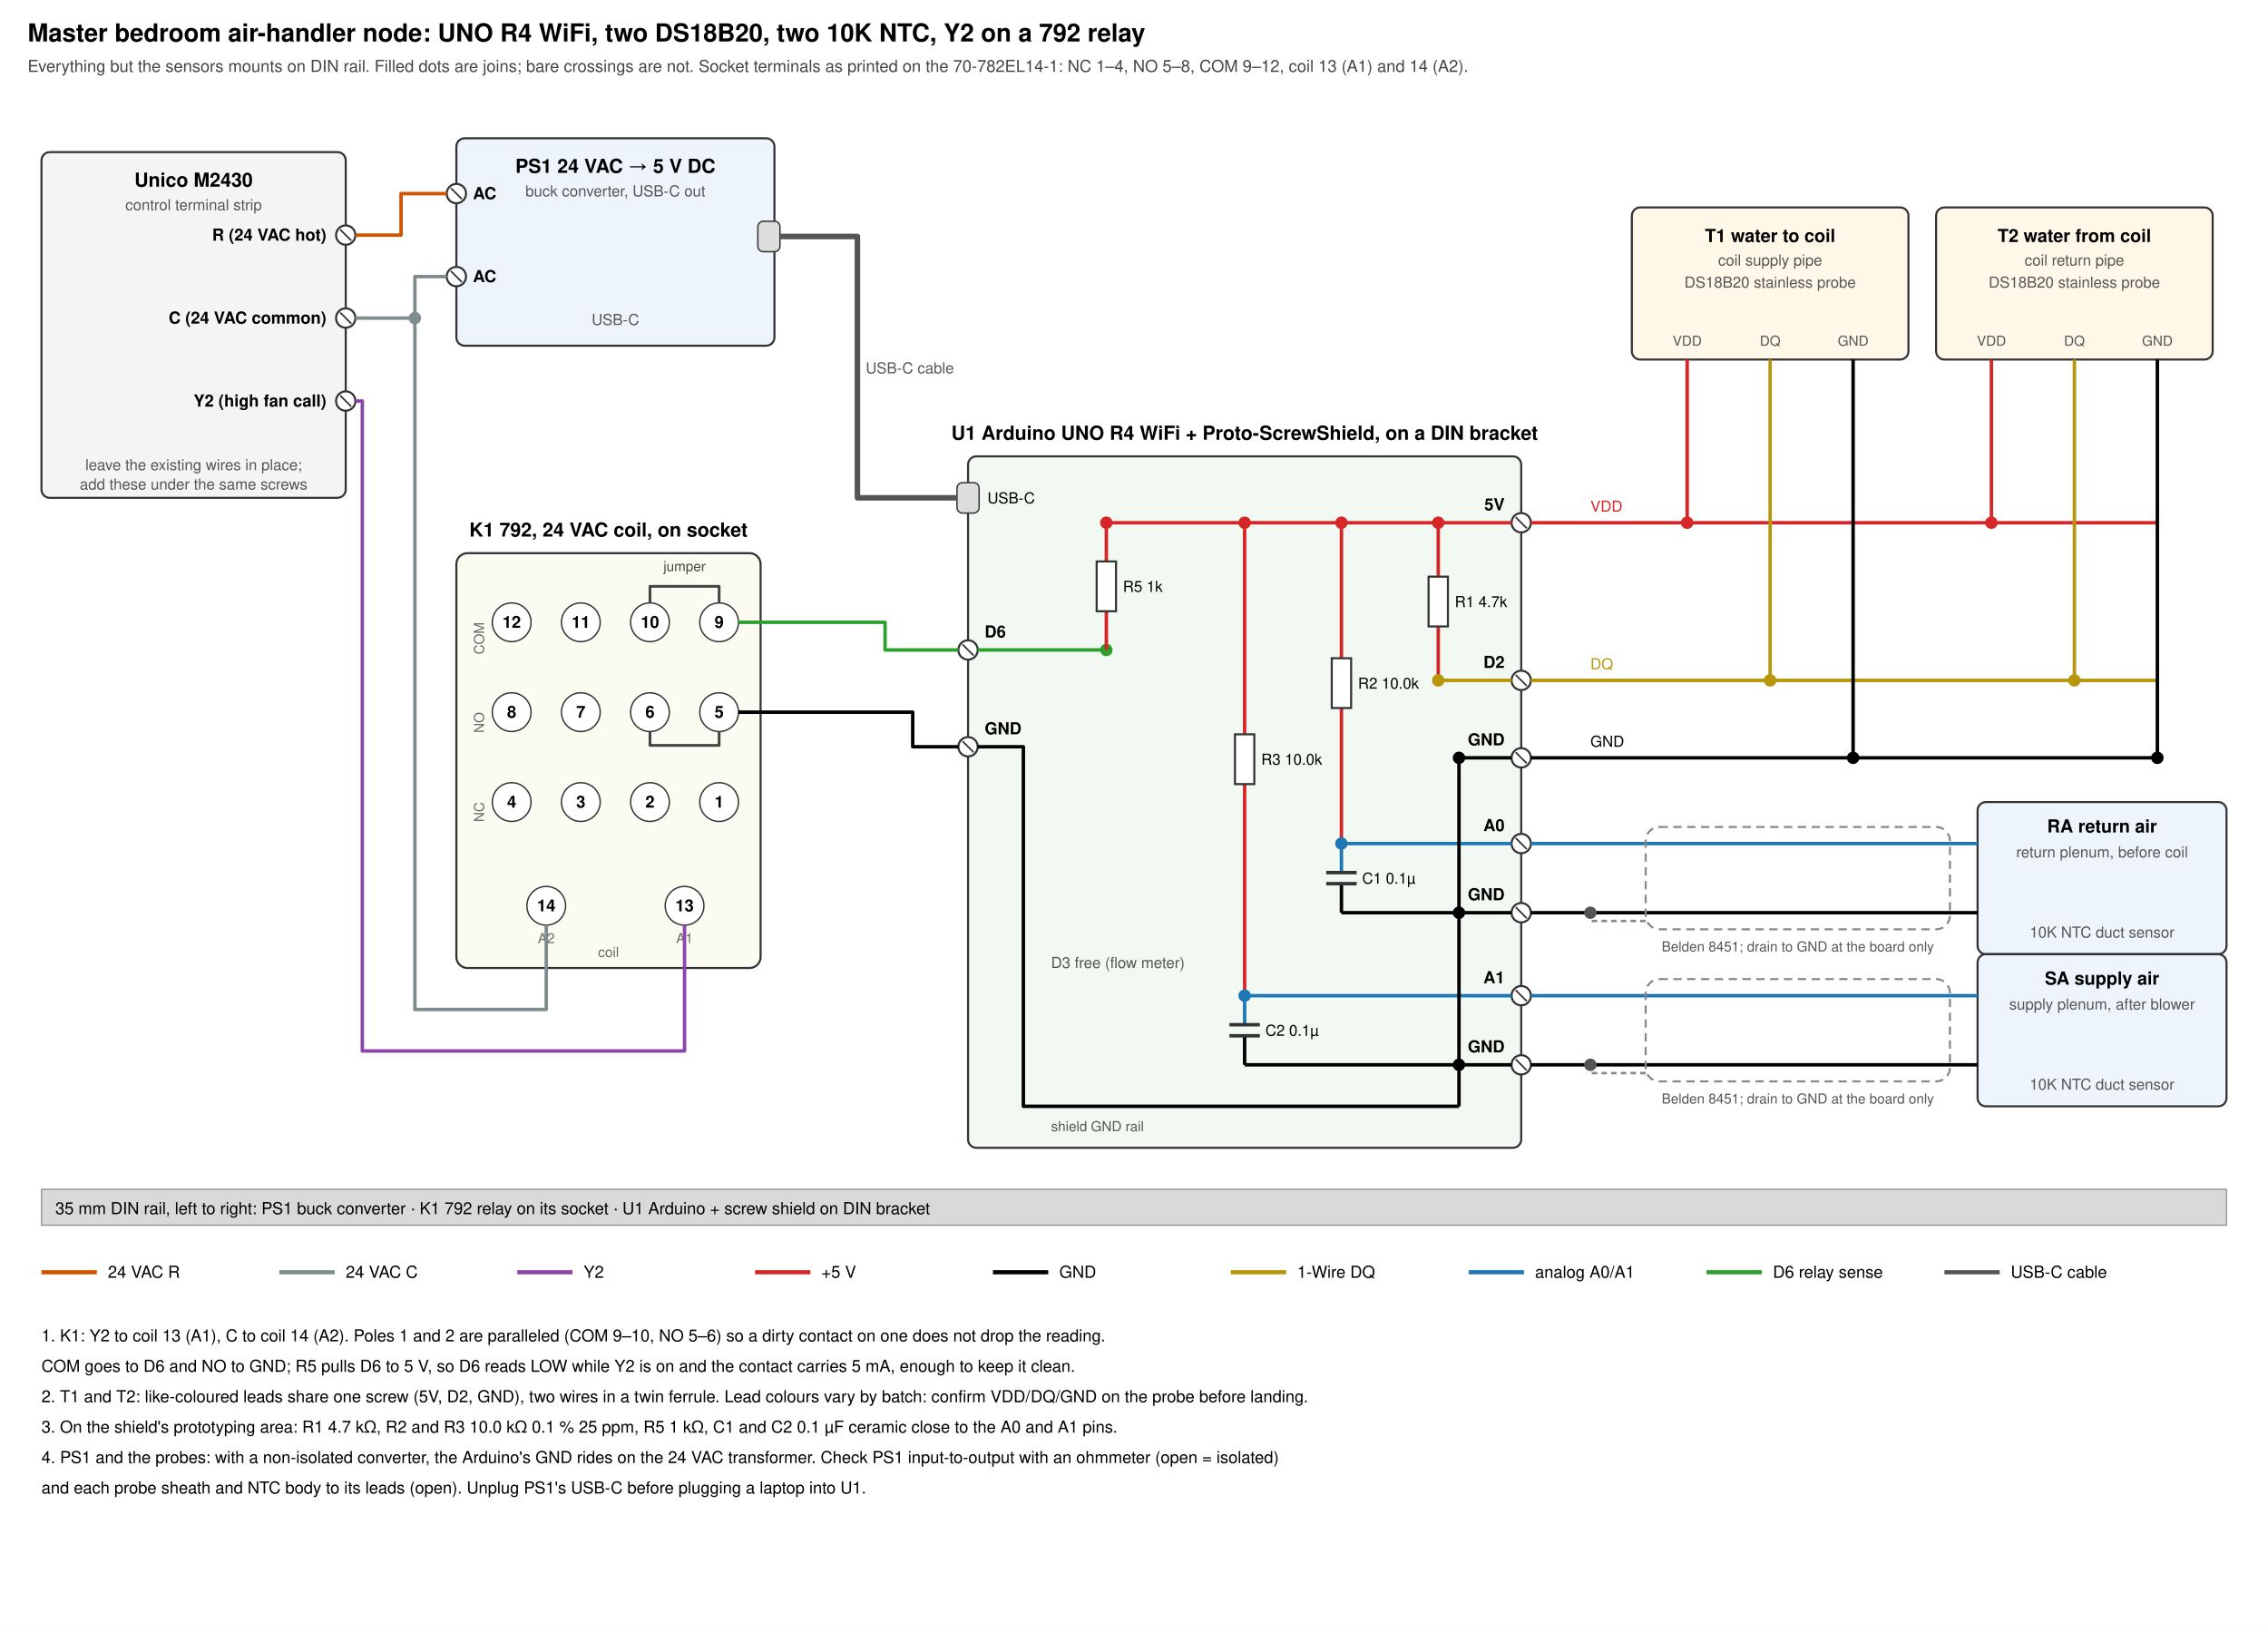
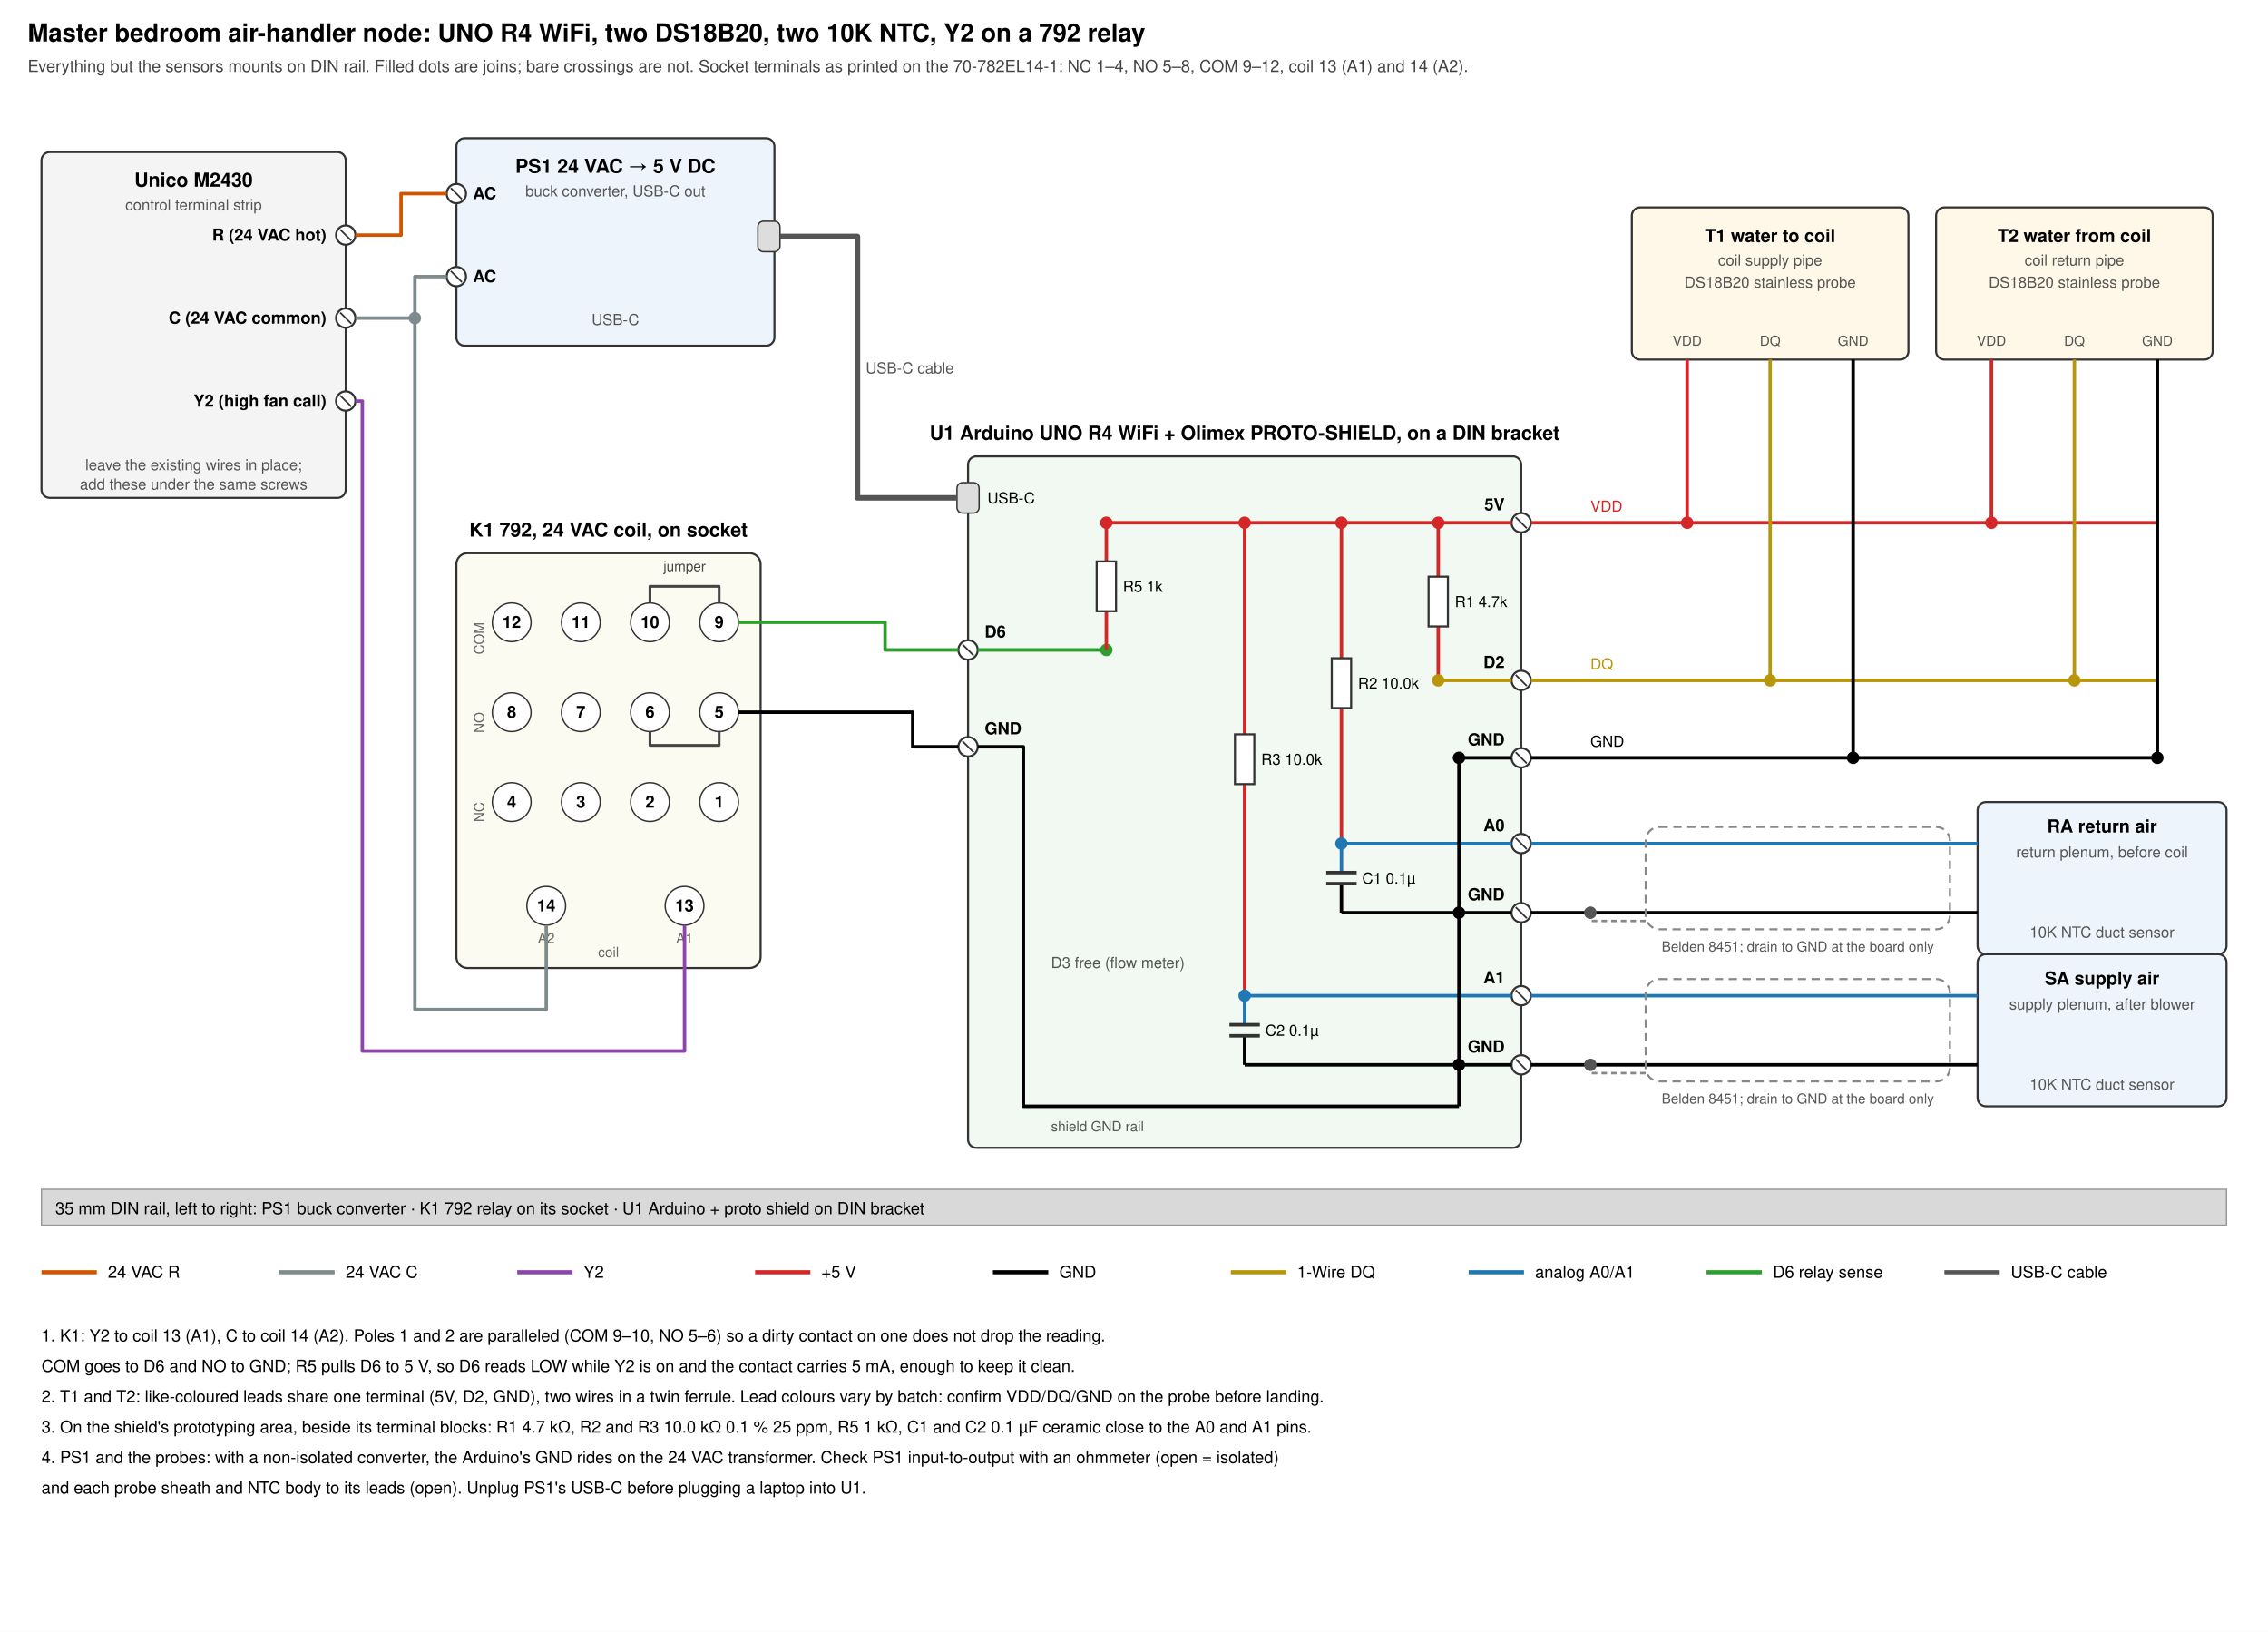
<svg xmlns="http://www.w3.org/2000/svg" width="1640" height="1180" viewBox="0 0 1640 1180" font-family="Helvetica, Arial, sans-serif" font-size="13">
  <rect width="1640" height="1180" fill="#ffffff" />
  <text x="20" y="30" font-size="18" text-anchor="start" font-weight="bold" fill="#000">Master bedroom air-handler node: UNO R4 WiFi, two DS18B20, two 10K NTC, Y2 on a 792 relay</text>
  <text x="20" y="52" font-size="12" text-anchor="start" font-weight="normal" fill="#444">Everything but the sensors mounts on DIN rail. Filled dots are joins; bare crossings are not. Socket terminals as printed on the 70-782EL14-1: NC 1–4, NO 5–8, COM 9–12, coil 13 (A1) and 14 (A2).</text>
  <rect x="30" y="110" width="220" height="250" rx="6" fill="#f4f4f4" stroke="#333" stroke-width="1.5" />
  <text x="140" y="135" font-size="14" text-anchor="middle" font-weight="bold" fill="#000">Unico M2430</text>
  <text x="140" y="152" font-size="11" text-anchor="middle" font-weight="normal" fill="#555">control terminal strip</text>
  <circle cx="250" cy="170" r="7" fill="#fff" stroke="#333" stroke-width="1.5" />
  <line x1="246" y1="166" x2="254" y2="174" stroke="#333" stroke-width="1.2" />
  <text x="236" y="174" text-anchor="end" font-size="12" font-weight="bold">R  (24 VAC hot)</text>
  <circle cx="250" cy="230" r="7" fill="#fff" stroke="#333" stroke-width="1.5" />
  <line x1="246" y1="226" x2="254" y2="234" stroke="#333" stroke-width="1.2" />
  <text x="236" y="234" text-anchor="end" font-size="12" font-weight="bold">C  (24 VAC common)</text>
  <circle cx="250" cy="290" r="7" fill="#fff" stroke="#333" stroke-width="1.5" />
  <line x1="246" y1="286" x2="254" y2="294" stroke="#333" stroke-width="1.2" />
  <text x="236" y="294" text-anchor="end" font-size="12" font-weight="bold">Y2 (high fan call)</text>
  <text x="140" y="340" font-size="11" text-anchor="middle" font-weight="normal" fill="#555">leave the existing wires in place;</text>
  <text x="140" y="354" font-size="11" text-anchor="middle" font-weight="normal" fill="#555">add these under the same screws</text>
  <rect x="330" y="100" width="230" height="150" rx="6" fill="#eef4fb" stroke="#333" stroke-width="1.5" />
  <text x="445" y="125" font-size="14" text-anchor="middle" font-weight="bold" fill="#000">PS1  24 VAC → 5 V DC</text>
  <text x="445" y="142" font-size="11" text-anchor="middle" font-weight="normal" fill="#555">buck converter, USB-C out</text>
  <circle cx="330" cy="140" r="7" fill="#fff" stroke="#333" stroke-width="1.5" />
  <line x1="326" y1="136" x2="334" y2="144" stroke="#333" stroke-width="1.2" />
  <text x="342" y="144" text-anchor="start" font-size="12" font-weight="bold">AC</text>
  <circle cx="330" cy="200" r="7" fill="#fff" stroke="#333" stroke-width="1.5" />
  <line x1="326" y1="196" x2="334" y2="204" stroke="#333" stroke-width="1.2" />
  <text x="342" y="204" text-anchor="start" font-size="12" font-weight="bold">AC</text>
  <rect x="548" y="160" width="16" height="22" rx="4" fill="#ddd" stroke="#333" />
  <text x="445" y="235" font-size="11" text-anchor="middle" font-weight="normal" fill="#555">USB-C</text>
  <polyline points="257,170 290,170 290,140 323,140" fill="none" stroke="#d35400" stroke-width="2.5" stroke-linejoin="round" />
  <polyline points="257,230 300,230 300,200 323,200" fill="none" stroke="#7f8c8d" stroke-width="2.5" stroke-linejoin="round" />
  <circle cx="300" cy="230" r="4.5" fill="#7f8c8d" />
  <rect x="330" y="400" width="220" height="300" rx="8" fill="#fbfbf2" stroke="#333" stroke-width="1.5" />
  <circle cx="370" cy="450" r="14" fill="#fff" stroke="#333" />
  <text x="370" y="454" font-size="12" text-anchor="middle" font-weight="bold" fill="#000">12</text>
  <circle cx="420" cy="450" r="14" fill="#fff" stroke="#333" />
  <text x="420" y="454" font-size="12" text-anchor="middle" font-weight="bold" fill="#000">11</text>
  <circle cx="470" cy="450" r="14" fill="#fff" stroke="#333" />
  <text x="470" y="454" font-size="12" text-anchor="middle" font-weight="bold" fill="#000">10</text>
  <circle cx="520" cy="450" r="14" fill="#fff" stroke="#333" />
  <text x="520" y="454" font-size="12" text-anchor="middle" font-weight="bold" fill="#000">9</text>
  <circle cx="370" cy="515" r="14" fill="#fff" stroke="#333" />
  <text x="370" y="519" font-size="12" text-anchor="middle" font-weight="bold" fill="#000">8</text>
  <circle cx="420" cy="515" r="14" fill="#fff" stroke="#333" />
  <text x="420" y="519" font-size="12" text-anchor="middle" font-weight="bold" fill="#000">7</text>
  <circle cx="470" cy="515" r="14" fill="#fff" stroke="#333" />
  <text x="470" y="519" font-size="12" text-anchor="middle" font-weight="bold" fill="#000">6</text>
  <circle cx="520" cy="515" r="14" fill="#fff" stroke="#333" />
  <text x="520" y="519" font-size="12" text-anchor="middle" font-weight="bold" fill="#000">5</text>
  <circle cx="370" cy="580" r="14" fill="#fff" stroke="#333" />
  <text x="370" y="584" font-size="12" text-anchor="middle" font-weight="bold" fill="#000">4</text>
  <circle cx="420" cy="580" r="14" fill="#fff" stroke="#333" />
  <text x="420" y="584" font-size="12" text-anchor="middle" font-weight="bold" fill="#000">3</text>
  <circle cx="470" cy="580" r="14" fill="#fff" stroke="#333" />
  <text x="470" y="584" font-size="12" text-anchor="middle" font-weight="bold" fill="#000">2</text>
  <circle cx="520" cy="580" r="14" fill="#fff" stroke="#333" />
  <text x="520" y="584" font-size="12" text-anchor="middle" font-weight="bold" fill="#000">1</text>
  <circle cx="395" cy="655" r="14" fill="#fff" stroke="#333" />
  <text x="395" y="659" font-size="12" text-anchor="middle" font-weight="bold" fill="#000">14</text>
  <circle cx="495" cy="655" r="14" fill="#fff" stroke="#333" />
  <text x="495" y="659" font-size="12" text-anchor="middle" font-weight="bold" fill="#000">13</text>
  <text x="350" y="450" font-size="10" fill="#666" text-anchor="end" transform="rotate(-90 350 450)">COM</text>
  <text x="350" y="515" font-size="10" fill="#666" text-anchor="end" transform="rotate(-90 350 515)">NO</text>
  <text x="350" y="580" font-size="10" fill="#666" text-anchor="end" transform="rotate(-90 350 580)">NC</text>
  <text x="395" y="682" font-size="10" text-anchor="middle" font-weight="normal" fill="#666">A2</text>
  <text x="495" y="682" font-size="10" text-anchor="middle" font-weight="normal" fill="#666">A1</text>
  <text x="440" y="692" font-size="10" text-anchor="middle" font-weight="normal" fill="#666">coil</text>
  <text x="440" y="388" font-size="14" text-anchor="middle" font-weight="bold" fill="#000">K1  792, 24 VAC coil, on socket</text>
  <polyline points="257,290 262,290 262,760 495,760 495,669" fill="none" stroke="#8e44ad" stroke-width="2.5" stroke-linejoin="round" />
  <polyline points="300,230 300,730 395,730 395,669" fill="none" stroke="#7f8c8d" stroke-width="2.5" stroke-linejoin="round" />
  <polyline points="470,436 470,424 520,424 520,436" fill="none" stroke="#444" stroke-width="2" stroke-linejoin="round" />
  <polyline points="470,529 470,539 520,539 520,529" fill="none" stroke="#444" stroke-width="2" stroke-linejoin="round" />
  <text x="495" y="413" font-size="10" text-anchor="middle" font-weight="normal" fill="#444">jumper</text>
  <rect x="700" y="330" width="400" height="500" rx="6" fill="#f2f8f2" stroke="#333" stroke-width="1.5" />
-   <text x="900" y="318" font-size="14" text-anchor="middle" font-weight="bold" fill="#000">U1  Arduino UNO R4 WiFi + Proto-ScrewShield, on a DIN bracket</text>
+   <text x="900" y="318" font-size="14" text-anchor="middle" font-weight="bold" fill="#000">U1  Arduino UNO R4 WiFi + Olimex PROTO-SHIELD, on a DIN bracket</text>
  <rect x="692" y="349" width="16" height="22" rx="4" fill="#ddd" stroke="#333" />
  <text x="714" y="364" font-size="11" text-anchor="start" font-weight="normal" fill="#000">USB-C</text>
  <polyline points="564,171 620,171 620,360 692,360" fill="none" stroke="#555555" stroke-width="4" stroke-linejoin="round" />
  <text x="626" y="270" font-size="11" text-anchor="start" font-weight="normal" fill="#555">USB-C cable</text>
  <circle cx="700" cy="470" r="7" fill="#fff" stroke="#333" stroke-width="1.5" />
  <line x1="696" y1="466" x2="704" y2="474" stroke="#333" stroke-width="1.2" />
  <text x="712" y="461" text-anchor="start" font-size="12" font-weight="bold">D6</text>
  <circle cx="700" cy="540" r="7" fill="#fff" stroke="#333" stroke-width="1.5" />
  <line x1="696" y1="536" x2="704" y2="544" stroke="#333" stroke-width="1.2" />
  <text x="712" y="531" text-anchor="start" font-size="12" font-weight="bold">GND</text>
  <polyline points="534,450 640,450 640,470 693,470" fill="none" stroke="#2ca02c" stroke-width="2.5" stroke-linejoin="round" />
  <polyline points="534,515 660,515 660,540 693,540" fill="none" stroke="#000000" stroke-width="2.5" stroke-linejoin="round" />
  <circle cx="1100" cy="378" r="7" fill="#fff" stroke="#333" stroke-width="1.5" />
  <line x1="1096" y1="374" x2="1104" y2="382" stroke="#333" stroke-width="1.2" />
  <text x="1088" y="369" text-anchor="end" font-size="12" font-weight="bold">5V</text>
  <circle cx="1100" cy="492" r="7" fill="#fff" stroke="#333" stroke-width="1.5" />
  <line x1="1096" y1="488" x2="1104" y2="496" stroke="#333" stroke-width="1.2" />
  <text x="1088" y="483" text-anchor="end" font-size="12" font-weight="bold">D2</text>
  <circle cx="1100" cy="548" r="7" fill="#fff" stroke="#333" stroke-width="1.5" />
  <line x1="1096" y1="544" x2="1104" y2="552" stroke="#333" stroke-width="1.2" />
  <text x="1088" y="539" text-anchor="end" font-size="12" font-weight="bold">GND</text>
  <circle cx="1100" cy="610" r="7" fill="#fff" stroke="#333" stroke-width="1.5" />
  <line x1="1096" y1="606" x2="1104" y2="614" stroke="#333" stroke-width="1.2" />
  <text x="1088" y="601" text-anchor="end" font-size="12" font-weight="bold">A0</text>
  <circle cx="1100" cy="660" r="7" fill="#fff" stroke="#333" stroke-width="1.5" />
  <line x1="1096" y1="656" x2="1104" y2="664" stroke="#333" stroke-width="1.2" />
  <text x="1088" y="651" text-anchor="end" font-size="12" font-weight="bold">GND</text>
  <circle cx="1100" cy="720" r="7" fill="#fff" stroke="#333" stroke-width="1.5" />
  <line x1="1096" y1="716" x2="1104" y2="724" stroke="#333" stroke-width="1.2" />
  <text x="1088" y="711" text-anchor="end" font-size="12" font-weight="bold">A1</text>
  <circle cx="1100" cy="770" r="7" fill="#fff" stroke="#333" stroke-width="1.5" />
  <line x1="1096" y1="766" x2="1104" y2="774" stroke="#333" stroke-width="1.2" />
  <text x="1088" y="761" text-anchor="end" font-size="12" font-weight="bold">GND</text>
  <polyline points="800,378 1093,378" fill="none" stroke="#d62728" stroke-width="2.5" stroke-linejoin="round" />
  <polyline points="707,470 800,470" fill="none" stroke="#2ca02c" stroke-width="2.5" stroke-linejoin="round" />
  <circle cx="800" cy="470" r="4.5" fill="#2ca02c" />
  <polyline points="800,378 800,406.0" fill="none" stroke="#d62728" stroke-width="2.5" stroke-linejoin="round" />
  <polyline points="800,442.0 800,470" fill="none" stroke="#d62728" stroke-width="2.5" stroke-linejoin="round" />
  <rect x="793" y="406.0" width="14" height="36" fill="#fff" stroke="#333" stroke-width="1.5" />
  <text x="812" y="428.0" font-size="11" text-anchor="start" font-weight="normal" fill="#000">R5 1k</text>
  <circle cx="800" cy="378" r="4.5" fill="#d62728" />
  <polyline points="1040,378 1040,417.0" fill="none" stroke="#d62728" stroke-width="2.5" stroke-linejoin="round" />
  <polyline points="1040,453.0 1040,492" fill="none" stroke="#d62728" stroke-width="2.5" stroke-linejoin="round" />
  <rect x="1033" y="417.0" width="14" height="36" fill="#fff" stroke="#333" stroke-width="1.5" />
  <text x="1052" y="439.0" font-size="11" text-anchor="start" font-weight="normal" fill="#000">R1 4.7k</text>
  <circle cx="1040" cy="378" r="4.5" fill="#d62728" />
  <polyline points="1040,492 1093,492" fill="none" stroke="#b8960b" stroke-width="2.5" stroke-linejoin="round" />
  <circle cx="1040" cy="492" r="4.5" fill="#b8960b" />
  <polyline points="970,378 970,476.0" fill="none" stroke="#d62728" stroke-width="2.5" stroke-linejoin="round" />
  <polyline points="970,512.0 970,610" fill="none" stroke="#d62728" stroke-width="2.5" stroke-linejoin="round" />
  <rect x="963" y="476.0" width="14" height="36" fill="#fff" stroke="#333" stroke-width="1.5" />
  <text x="982" y="498.0" font-size="11" text-anchor="start" font-weight="normal" fill="#000">R2 10.0k</text>
  <circle cx="970" cy="378" r="4.5" fill="#d62728" />
  <polyline points="970,610 1093,610" fill="none" stroke="#1f77b4" stroke-width="2.5" stroke-linejoin="round" />
  <circle cx="970" cy="610" r="4.5" fill="#1f77b4" />
  <polyline points="970,610 970,631.0" fill="none" stroke="#1f77b4" stroke-width="2.5" stroke-linejoin="round" />
  <polyline points="970,639.0 970,660" fill="none" stroke="#000000" stroke-width="2.5" stroke-linejoin="round" />
  <line x1="959" y1="631.0" x2="981" y2="631.0" stroke="#333" stroke-width="2.5" />
  <line x1="959" y1="639.0" x2="981" y2="639.0" stroke="#333" stroke-width="2.5" />
  <text x="985" y="639.0" font-size="11" text-anchor="start" font-weight="normal" fill="#000">C1 0.1µ</text>
  <polyline points="970,660 1093,660" fill="none" stroke="#000000" stroke-width="2.5" stroke-linejoin="round" />
  <polyline points="900,378 900,531.0" fill="none" stroke="#d62728" stroke-width="2.5" stroke-linejoin="round" />
  <polyline points="900,567.0 900,720" fill="none" stroke="#d62728" stroke-width="2.5" stroke-linejoin="round" />
  <rect x="893" y="531.0" width="14" height="36" fill="#fff" stroke="#333" stroke-width="1.5" />
  <text x="912" y="553.0" font-size="11" text-anchor="start" font-weight="normal" fill="#000">R3 10.0k</text>
  <circle cx="900" cy="378" r="4.5" fill="#d62728" />
  <polyline points="900,720 1093,720" fill="none" stroke="#1f77b4" stroke-width="2.5" stroke-linejoin="round" />
  <circle cx="900" cy="720" r="4.5" fill="#1f77b4" />
  <polyline points="900,720 900,741.0" fill="none" stroke="#1f77b4" stroke-width="2.5" stroke-linejoin="round" />
  <polyline points="900,749.0 900,770" fill="none" stroke="#000000" stroke-width="2.5" stroke-linejoin="round" />
  <line x1="889" y1="741.0" x2="911" y2="741.0" stroke="#333" stroke-width="2.5" />
  <line x1="889" y1="749.0" x2="911" y2="749.0" stroke="#333" stroke-width="2.5" />
  <text x="915" y="749.0" font-size="11" text-anchor="start" font-weight="normal" fill="#000">C2 0.1µ</text>
  <polyline points="900,770 1093,770" fill="none" stroke="#000000" stroke-width="2.5" stroke-linejoin="round" />
  <polyline points="1055,548 1055,800" fill="none" stroke="#000000" stroke-width="2.5" stroke-linejoin="round" />
  <polyline points="1093,548 1055,548" fill="none" stroke="#000000" stroke-width="2.5" stroke-linejoin="round" />
  <circle cx="1055" cy="548" r="4.5" fill="#000" />
  <circle cx="1055" cy="660" r="4.5" fill="#000" />
  <circle cx="1055" cy="770" r="4.5" fill="#000" />
  <polyline points="707,540 740,540 740,800 1055,800" fill="none" stroke="#000000" stroke-width="2.5" stroke-linejoin="round" />
  <text x="760" y="818" font-size="10" text-anchor="start" font-weight="normal" fill="#555">shield GND rail</text>
  <text x="760" y="700" font-size="11" text-anchor="start" font-weight="normal" fill="#555">D3 free (flow meter)</text>
  <polyline points="1107,378 1560,378" fill="none" stroke="#d62728" stroke-width="2.5" stroke-linejoin="round" />
  <polyline points="1107,492 1560,492" fill="none" stroke="#b8960b" stroke-width="2.5" stroke-linejoin="round" />
  <polyline points="1107,548 1560,548" fill="none" stroke="#000000" stroke-width="2.5" stroke-linejoin="round" />
  <text x="1150" y="370" font-size="11" text-anchor="start" font-weight="normal" fill="#d62728">VDD</text>
  <text x="1150" y="484" font-size="11" text-anchor="start" font-weight="normal" fill="#b8960b">DQ</text>
  <text x="1150" y="540" font-size="11" text-anchor="start" font-weight="normal" fill="#000">GND</text>
  <rect x="1180" y="150" width="200" height="110" rx="6" fill="#fff8e8" stroke="#333" stroke-width="1.5" />
  <text x="1280" y="175" font-size="13" text-anchor="middle" font-weight="bold" fill="#000">T1  water to coil</text>
  <text x="1280" y="192" font-size="11" text-anchor="middle" font-weight="normal" fill="#555">coil supply pipe</text>
  <text x="1280" y="208" font-size="11" text-anchor="middle" font-weight="normal" fill="#555">DS18B20 stainless probe</text>
  <polyline points="1220,260 1220,378" fill="none" stroke="#d62728" stroke-width="2.5" stroke-linejoin="round" />
  <circle cx="1220" cy="378" r="4.5" fill="#d62728" />
  <text x="1220" y="250" font-size="10" text-anchor="middle" font-weight="normal" fill="#555">VDD</text>
  <polyline points="1280,260 1280,492" fill="none" stroke="#b8960b" stroke-width="2.5" stroke-linejoin="round" />
  <circle cx="1280" cy="492" r="4.5" fill="#b8960b" />
  <text x="1280" y="250" font-size="10" text-anchor="middle" font-weight="normal" fill="#555">DQ</text>
  <polyline points="1340,260 1340,548" fill="none" stroke="#000000" stroke-width="2.5" stroke-linejoin="round" />
  <circle cx="1340" cy="548" r="4.5" fill="#000000" />
  <text x="1340" y="250" font-size="10" text-anchor="middle" font-weight="normal" fill="#555">GND</text>
  <rect x="1400" y="150" width="200" height="110" rx="6" fill="#fff8e8" stroke="#333" stroke-width="1.5" />
  <text x="1500" y="175" font-size="13" text-anchor="middle" font-weight="bold" fill="#000">T2  water from coil</text>
  <text x="1500" y="192" font-size="11" text-anchor="middle" font-weight="normal" fill="#555">coil return pipe</text>
  <text x="1500" y="208" font-size="11" text-anchor="middle" font-weight="normal" fill="#555">DS18B20 stainless probe</text>
  <polyline points="1440,260 1440,378" fill="none" stroke="#d62728" stroke-width="2.5" stroke-linejoin="round" />
  <circle cx="1440" cy="378" r="4.5" fill="#d62728" />
  <text x="1440" y="250" font-size="10" text-anchor="middle" font-weight="normal" fill="#555">VDD</text>
  <polyline points="1500,260 1500,492" fill="none" stroke="#b8960b" stroke-width="2.5" stroke-linejoin="round" />
  <circle cx="1500" cy="492" r="4.5" fill="#b8960b" />
  <text x="1500" y="250" font-size="10" text-anchor="middle" font-weight="normal" fill="#555">DQ</text>
  <polyline points="1560,260 1560,548" fill="none" stroke="#000000" stroke-width="2.5" stroke-linejoin="round" />
  <circle cx="1560" cy="548" r="4.5" fill="#000000" />
  <text x="1560" y="250" font-size="10" text-anchor="middle" font-weight="normal" fill="#555">GND</text>
  <rect x="1430" y="580" width="180" height="110" rx="6" fill="#eef4fb" stroke="#333" stroke-width="1.5" />
  <text x="1520" y="602" font-size="13" text-anchor="middle" font-weight="bold" fill="#000">RA  return air</text>
  <text x="1520" y="620" font-size="11" text-anchor="middle" font-weight="normal" fill="#555">return plenum, before coil</text>
  <text x="1520" y="678" font-size="11" text-anchor="middle" font-weight="normal" fill="#555">10K NTC duct sensor</text>
  <polyline points="1107,610 1430,610" fill="none" stroke="#1f77b4" stroke-width="2.5" stroke-linejoin="round" />
  <polyline points="1107,660 1430,660" fill="none" stroke="#000000" stroke-width="2.5" stroke-linejoin="round" />
  <rect x="1190" y="598" width="220" height="74" rx="10" fill="none" stroke="#888" stroke-width="1.5" stroke-dasharray="6 4" />
  <polyline points="1190,666 1150,666 1150,660" fill="none" stroke="#888" stroke-width="1.8" stroke-linejoin="round" stroke-dasharray="4 3" />
  <circle cx="1150" cy="660" r="4.5" fill="#555" />
  <text x="1300" y="688" font-size="10" text-anchor="middle" font-weight="normal" fill="#555">Belden 8451; drain to GND at the board only</text>
  <rect x="1430" y="690" width="180" height="110" rx="6" fill="#eef4fb" stroke="#333" stroke-width="1.5" />
  <text x="1520" y="712" font-size="13" text-anchor="middle" font-weight="bold" fill="#000">SA  supply air</text>
  <text x="1520" y="730" font-size="11" text-anchor="middle" font-weight="normal" fill="#555">supply plenum, after blower</text>
  <text x="1520" y="788" font-size="11" text-anchor="middle" font-weight="normal" fill="#555">10K NTC duct sensor</text>
  <polyline points="1107,720 1430,720" fill="none" stroke="#1f77b4" stroke-width="2.5" stroke-linejoin="round" />
  <polyline points="1107,770 1430,770" fill="none" stroke="#000000" stroke-width="2.5" stroke-linejoin="round" />
  <rect x="1190" y="708" width="220" height="74" rx="10" fill="none" stroke="#888" stroke-width="1.5" stroke-dasharray="6 4" />
  <polyline points="1190,776 1150,776 1150,770" fill="none" stroke="#888" stroke-width="1.8" stroke-linejoin="round" stroke-dasharray="4 3" />
  <circle cx="1150" cy="770" r="4.5" fill="#555" />
  <text x="1300" y="798" font-size="10" text-anchor="middle" font-weight="normal" fill="#555">Belden 8451; drain to GND at the board only</text>
  <rect x="30" y="860" width="1580" height="26" fill="#d9d9d9" stroke="#999" />
-   <text x="40" y="878" font-size="12" text-anchor="start" font-weight="normal" fill="#000">35 mm DIN rail, left to right:  PS1 buck converter   ·   K1 792 relay on its socket   ·   U1 Arduino + screw shield on DIN bracket</text>
+   <text x="40" y="878" font-size="12" text-anchor="start" font-weight="normal" fill="#000">35 mm DIN rail, left to right:  PS1 buck converter   ·   K1 792 relay on its socket   ·   U1 Arduino + proto shield on DIN bracket</text>
  <polyline points="30,920 70,920" fill="none" stroke="#d35400" stroke-width="3" stroke-linejoin="round" />
  <text x="78" y="924" font-size="12" text-anchor="start" font-weight="normal" fill="#000">24 VAC R</text>
  <polyline points="202,920 242,920" fill="none" stroke="#7f8c8d" stroke-width="3" stroke-linejoin="round" />
  <text x="250" y="924" font-size="12" text-anchor="start" font-weight="normal" fill="#000">24 VAC C</text>
  <polyline points="374,920 414,920" fill="none" stroke="#8e44ad" stroke-width="3" stroke-linejoin="round" />
  <text x="422" y="924" font-size="12" text-anchor="start" font-weight="normal" fill="#000">Y2</text>
  <polyline points="546,920 586,920" fill="none" stroke="#d62728" stroke-width="3" stroke-linejoin="round" />
  <text x="594" y="924" font-size="12" text-anchor="start" font-weight="normal" fill="#000">+5 V</text>
  <polyline points="718,920 758,920" fill="none" stroke="#000000" stroke-width="3" stroke-linejoin="round" />
  <text x="766" y="924" font-size="12" text-anchor="start" font-weight="normal" fill="#000">GND</text>
  <polyline points="890,920 930,920" fill="none" stroke="#b8960b" stroke-width="3" stroke-linejoin="round" />
  <text x="938" y="924" font-size="12" text-anchor="start" font-weight="normal" fill="#000">1-Wire DQ</text>
  <polyline points="1062,920 1102,920" fill="none" stroke="#1f77b4" stroke-width="3" stroke-linejoin="round" />
  <text x="1110" y="924" font-size="12" text-anchor="start" font-weight="normal" fill="#000">analog A0/A1</text>
  <polyline points="1234,920 1274,920" fill="none" stroke="#2ca02c" stroke-width="3" stroke-linejoin="round" />
  <text x="1282" y="924" font-size="12" text-anchor="start" font-weight="normal" fill="#000">D6 relay sense</text>
  <polyline points="1406,920 1446,920" fill="none" stroke="#555555" stroke-width="3" stroke-linejoin="round" />
  <text x="1454" y="924" font-size="12" text-anchor="start" font-weight="normal" fill="#000">USB-C cable</text>
  <text x="30" y="970" font-size="12" text-anchor="start" font-weight="normal" fill="#000">1. K1: Y2 to coil 13 (A1), C to coil 14 (A2). Poles 1 and 2 are paralleled (COM 9–10, NO 5–6) so a dirty contact on one does not drop the reading.</text>
  <text x="30" y="992" font-size="12" text-anchor="start" font-weight="normal" fill="#000">   COM goes to D6 and NO to GND; R5 pulls D6 to 5 V, so D6 reads LOW while Y2 is on and the contact carries 5 mA, enough to keep it clean.</text>
-   <text x="30" y="1014" font-size="12" text-anchor="start" font-weight="normal" fill="#000">2. T1 and T2: like-coloured leads share one screw (5V, D2, GND), two wires in a twin ferrule. Lead colours vary by batch: confirm VDD/DQ/GND on the probe before landing.</text>
-   <text x="30" y="1036" font-size="12" text-anchor="start" font-weight="normal" fill="#000">3. On the shield's prototyping area: R1 4.7 kΩ, R2 and R3 10.0 kΩ 0.1 % 25 ppm, R5 1 kΩ, C1 and C2 0.1 µF ceramic close to the A0 and A1 pins.</text>
+   <text x="30" y="1014" font-size="12" text-anchor="start" font-weight="normal" fill="#000">2. T1 and T2: like-coloured leads share one terminal (5V, D2, GND), two wires in a twin ferrule. Lead colours vary by batch: confirm VDD/DQ/GND on the probe before landing.</text>
+   <text x="30" y="1036" font-size="12" text-anchor="start" font-weight="normal" fill="#000">3. On the shield's prototyping area, beside its terminal blocks: R1 4.7 kΩ, R2 and R3 10.0 kΩ 0.1 % 25 ppm, R5 1 kΩ, C1 and C2 0.1 µF ceramic close to the A0 and A1 pins.</text>
  <text x="30" y="1058" font-size="12" text-anchor="start" font-weight="normal" fill="#000">4. PS1 and the probes: with a non-isolated converter, the Arduino's GND rides on the 24 VAC transformer. Check PS1 input-to-output with an ohmmeter (open = isolated)</text>
  <text x="30" y="1080" font-size="12" text-anchor="start" font-weight="normal" fill="#000">   and each probe sheath and NTC body to its leads (open). Unplug PS1's USB-C before plugging a laptop into U1.</text>
</svg>
